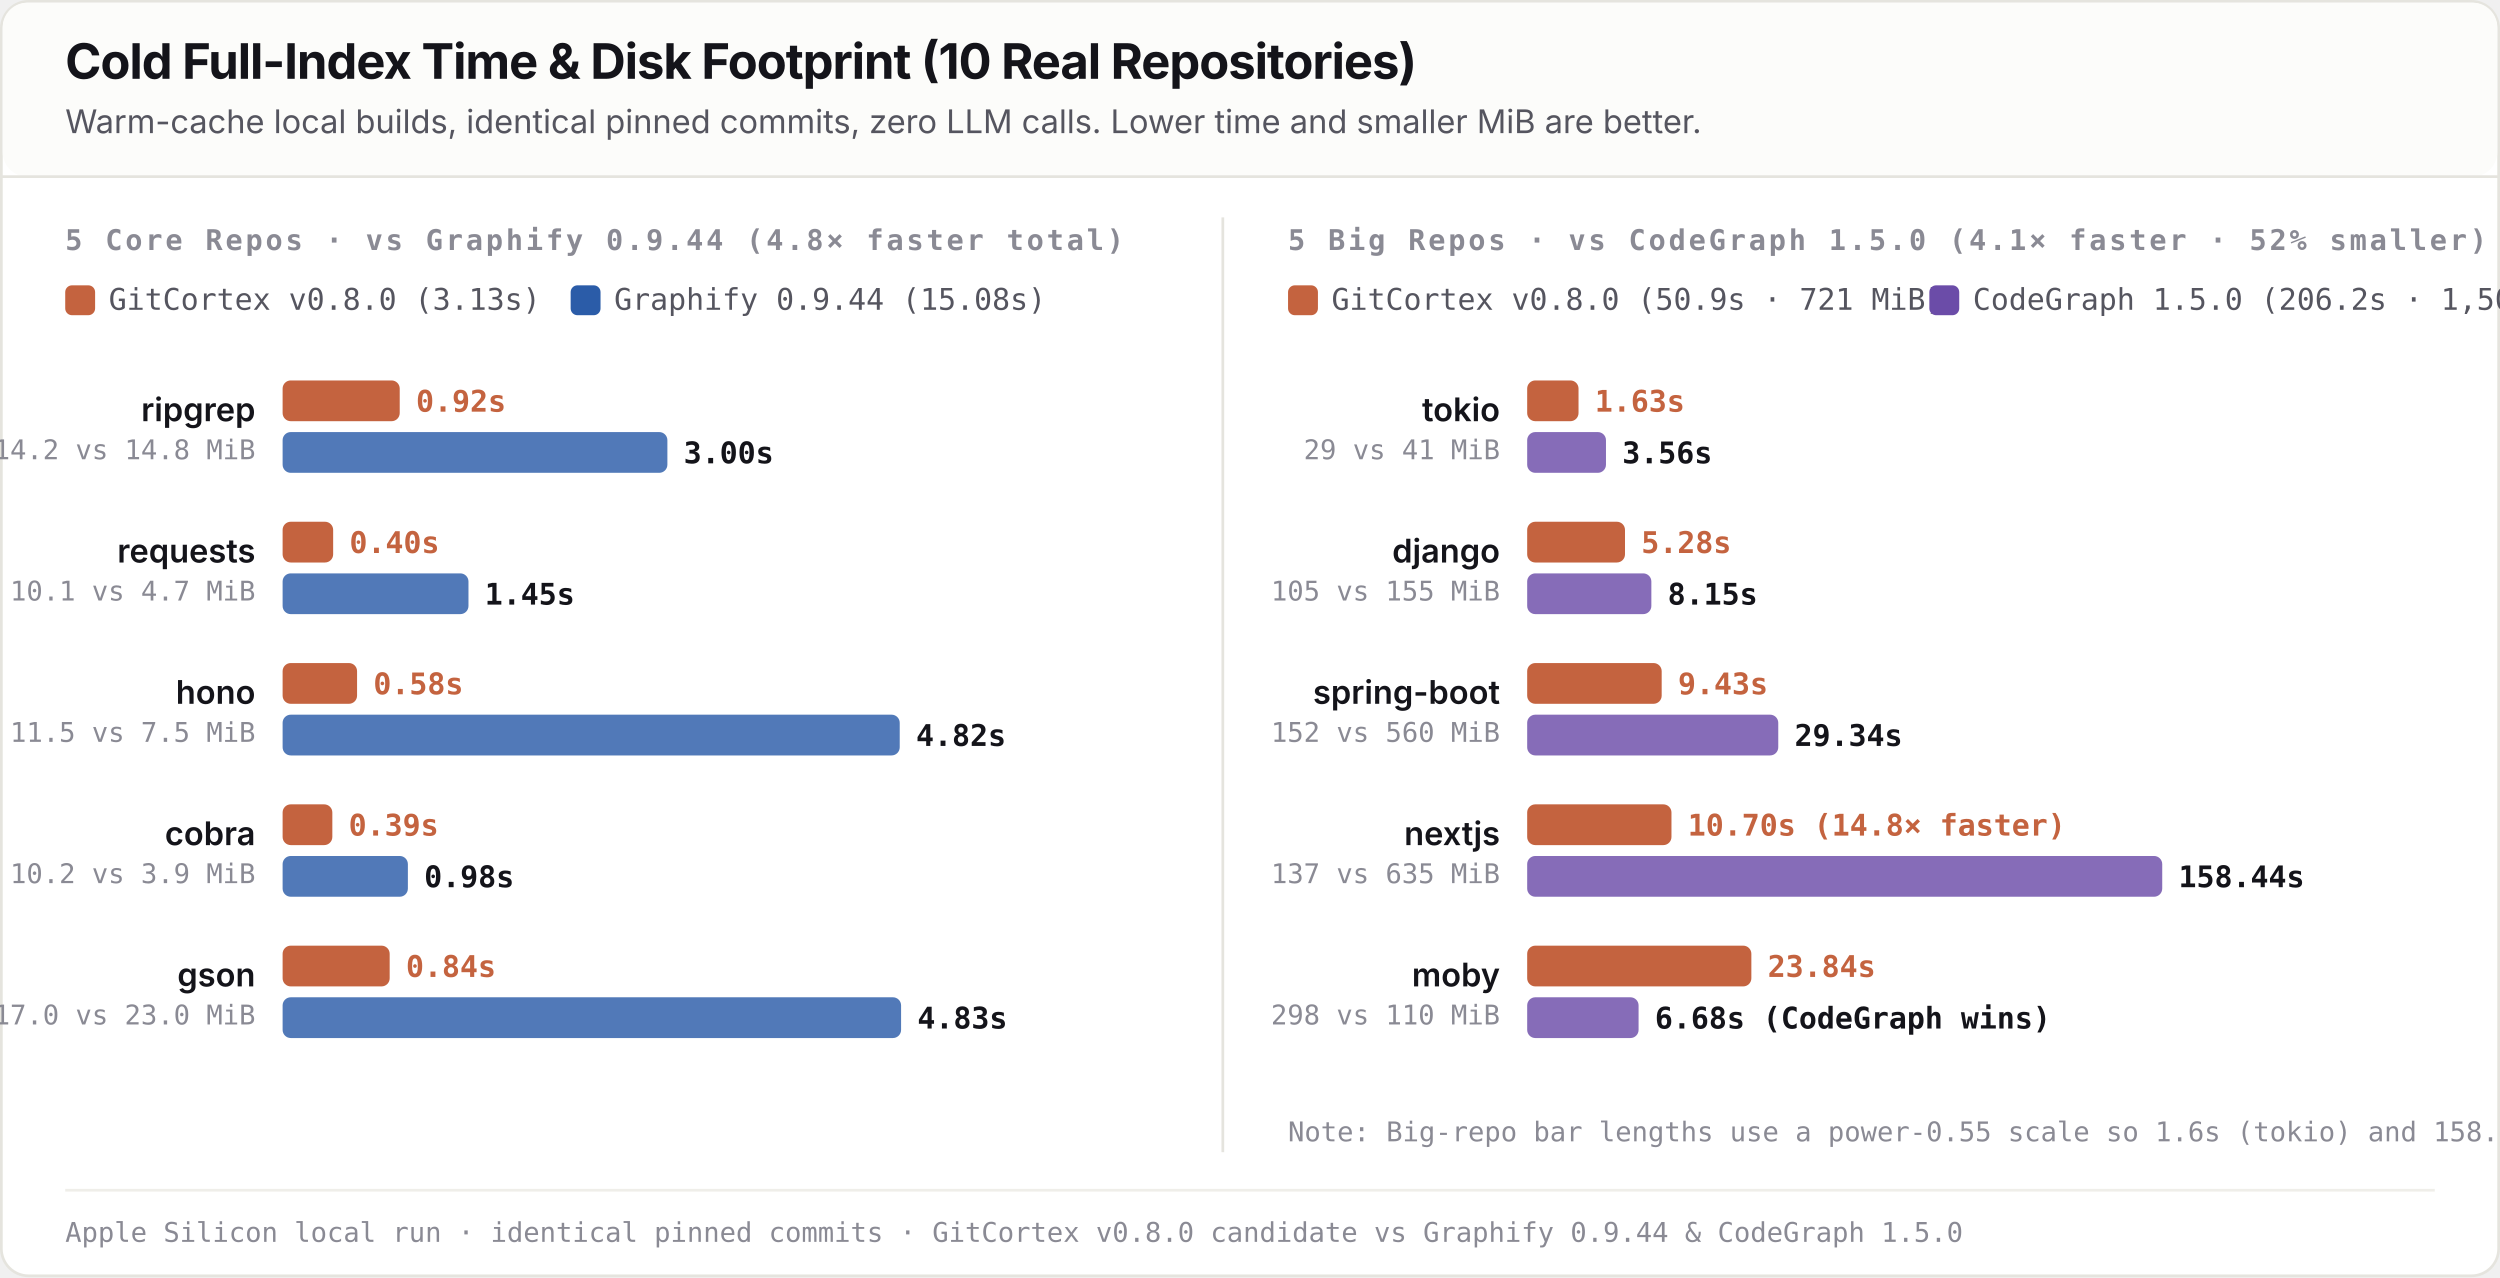
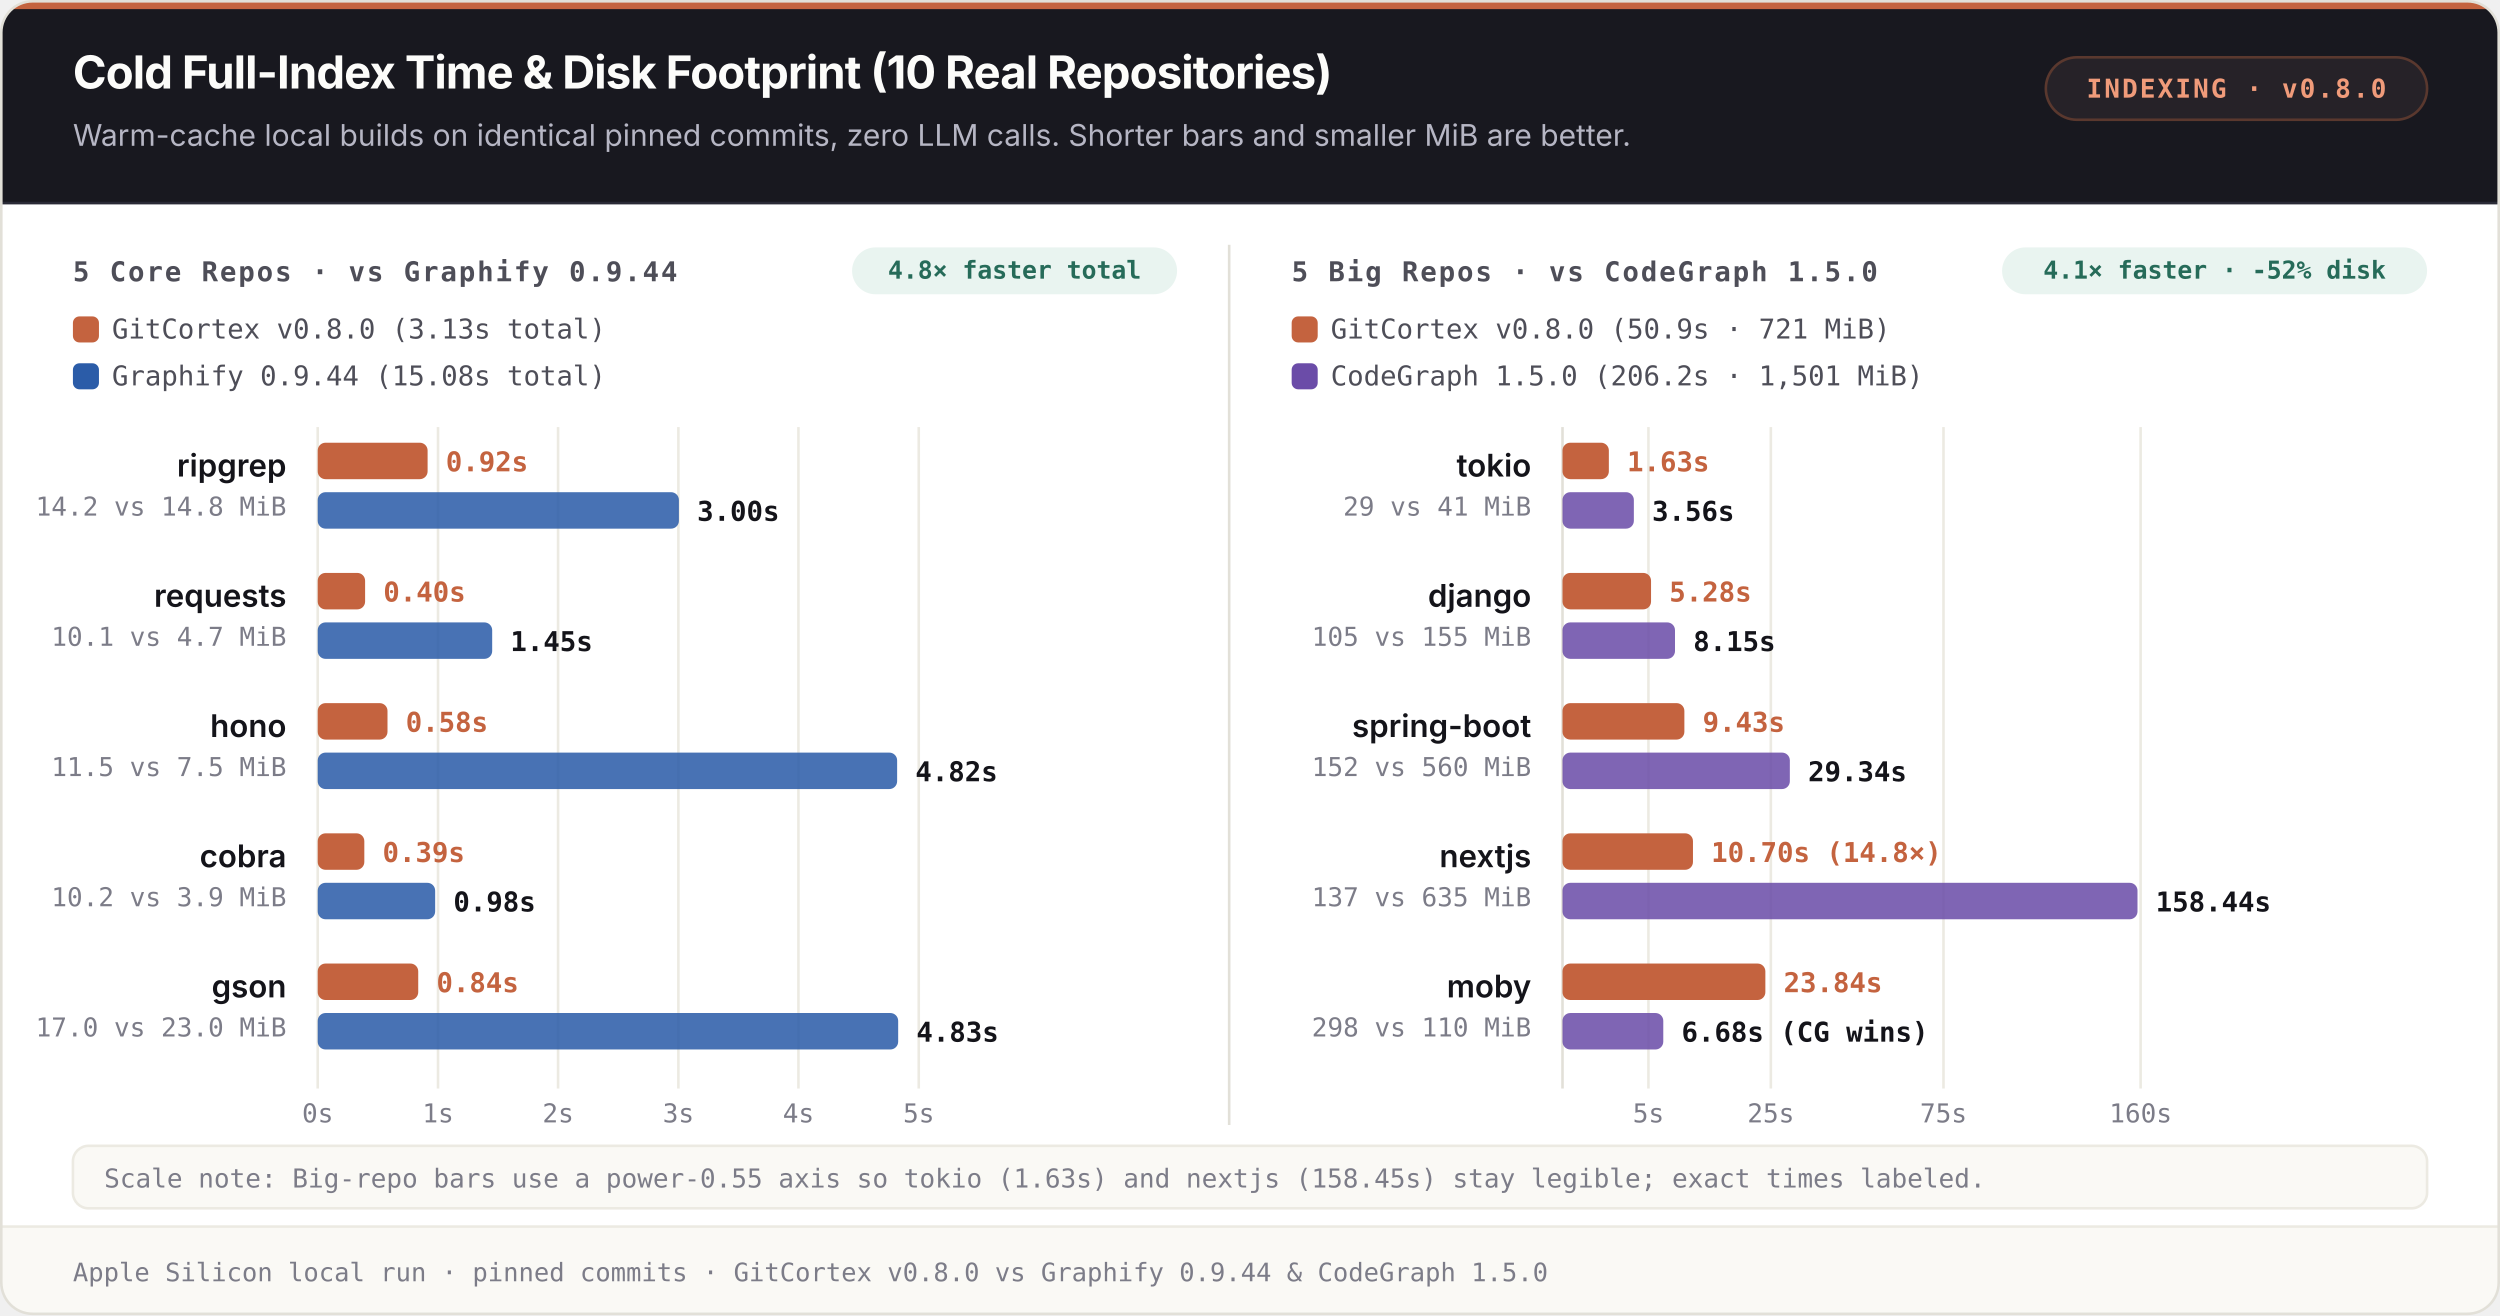
- <svg xmlns="http://www.w3.org/2000/svg" viewBox="0 0 920 470" width="920" height="470" role="img" aria-label="Cold Full-Index Time &amp; Disk Footprint (10 Real Repositories)">
+ <svg xmlns="http://www.w3.org/2000/svg" viewBox="0 0 960 505" width="960" height="505" role="img" aria-label="Cold Full-Index Time &amp; Disk Footprint (10 Real Repositories)">
+   <defs>
+     <clipPath id="clip-cold-index">
+       <rect x="0.5" y="0.5" width="959" height="504" rx="12" />
+     </clipPath>
+   </defs>
  <style>
-     .t-title { font-family: 'Space Grotesk', -apple-system, BlinkMacSystemFont, 'Segoe UI', system-ui, sans-serif; font-size: 18px; font-weight: 700; fill: #14141A; letter-spacing: -0.02em; }
-     .t-sub { font-family: 'Space Grotesk', -apple-system, BlinkMacSystemFont, 'Segoe UI', system-ui, sans-serif; font-size: 12px; fill: #55555F; }
-     .t-sec { font-family: 'IBM Plex Mono', ui-monospace, 'SF Mono', Menlo, Consolas, monospace; font-size: 10.5px; font-weight: 600; fill: #8A8A94; letter-spacing: 0.1em; text-transform: uppercase; }
+     .t-title { font-family: 'Space Grotesk', -apple-system, BlinkMacSystemFont, 'Segoe UI', system-ui, sans-serif; font-size: 17.5px; font-weight: 700; fill: #FCFCFA; letter-spacing: -0.02em; }
+     .t-sub { font-family: 'Space Grotesk', -apple-system, BlinkMacSystemFont, 'Segoe UI', system-ui, sans-serif; font-size: 11.5px; fill: #B6B6C4; }
+     .t-pill { font-family: 'IBM Plex Mono', ui-monospace, 'SF Mono', Menlo, Consolas, monospace; font-size: 10px; font-weight: 600; fill: #F09B7A; letter-spacing: 0.08em; }
+     .t-sec { font-family: 'IBM Plex Mono', ui-monospace, 'SF Mono', Menlo, Consolas, monospace; font-size: 10.5px; font-weight: 700; fill: #4E4E58; letter-spacing: 0.07em; text-transform: uppercase; }
+     .t-sec-sub { font-family: 'Space Grotesk', -apple-system, BlinkMacSystemFont, 'Segoe UI', system-ui, sans-serif; font-size: 11px; fill: #7C7C88; }
    .t-lbl { font-family: 'Space Grotesk', -apple-system, BlinkMacSystemFont, 'Segoe UI', system-ui, sans-serif; font-size: 12px; font-weight: 600; fill: #14141A; }
-     .t-lbl2 { font-family: 'IBM Plex Mono', ui-monospace, 'SF Mono', Menlo, Consolas, monospace; font-size: 11px; fill: #55555F; }
-     .t-val { font-family: 'IBM Plex Mono', ui-monospace, 'SF Mono', Menlo, Consolas, monospace; font-size: 11px; font-weight: 600; fill: #14141A; }
-     .t-val-b { font-family: 'IBM Plex Mono', ui-monospace, 'SF Mono', Menlo, Consolas, monospace; font-size: 11px; font-weight: 700; fill: #C4633F; }
-     .t-val-g { font-family: 'IBM Plex Mono', ui-monospace, 'SF Mono', Menlo, Consolas, monospace; font-size: 11px; font-weight: 700; fill: #2F6F5E; }
-     .t-axis { font-family: 'IBM Plex Mono', ui-monospace, 'SF Mono', Menlo, Consolas, monospace; font-size: 10px; fill: #8A8A94; }
-     .t-foot { font-family: 'IBM Plex Mono', ui-monospace, 'SF Mono', Menlo, Consolas, monospace; font-size: 10px; fill: #8A8A94; }
-     .t-badge { font-family: 'IBM Plex Mono', ui-monospace, 'SF Mono', Menlo, Consolas, monospace; font-size: 10px; font-weight: 600; }
+     .t-lbl2 { font-family: 'IBM Plex Mono', ui-monospace, 'SF Mono', Menlo, Consolas, monospace; font-size: 10.5px; fill: #4E4E58; }
+     .t-val { font-family: 'IBM Plex Mono', ui-monospace, 'SF Mono', Menlo, Consolas, monospace; font-size: 10.5px; font-weight: 600; fill: #14141A; }
+     .t-val-b { font-family: 'IBM Plex Mono', ui-monospace, 'SF Mono', Menlo, Consolas, monospace; font-size: 10.5px; font-weight: 700; fill: #C4633F; }
+     .t-val-g { font-family: 'IBM Plex Mono', ui-monospace, 'SF Mono', Menlo, Consolas, monospace; font-size: 10.5px; font-weight: 700; fill: #266B59; }
+     .t-axis { font-family: 'IBM Plex Mono', ui-monospace, 'SF Mono', Menlo, Consolas, monospace; font-size: 10px; fill: #7C7C88; }
+     .t-foot { font-family: 'IBM Plex Mono', ui-monospace, 'SF Mono', Menlo, Consolas, monospace; font-size: 9.8px; fill: #7C7C88; }
+     .t-chip { font-family: 'IBM Plex Mono', ui-monospace, 'SF Mono', Menlo, Consolas, monospace; font-size: 9.5px; font-weight: 600; }
  </style>
-   <rect x="0.5" y="0.5" width="919" height="469" rx="10" fill="#FFFFFF" stroke="#E5E4DE" stroke-width="1" />
-   <rect x="1" y="1" width="918" height="64" rx="9" fill="#FCFCFA" />
-   <line x1="0" y1="65" x2="920" y2="65" stroke="#E5E4DE" stroke-width="1" />
-   <text x="24" y="29" class="t-title">Cold Full-Index Time &amp; Disk Footprint (10 Real Repositories)</text>
-   <text x="24" y="49" class="t-sub">Warm-cache local builds, identical pinned commits, zero LLM calls. Lower time and smaller MiB are better.</text>
-   <text x="24" y="92" class="t-sec">5 Core Repos · vs Graphify 0.9.44 (4.8× faster total)</text>
-   <rect x="24" y="105" width="11" height="11" rx="2.5" fill="#C4633F" />
-   <text x="40" y="114" class="t-lbl2">GitCortex v0.8.0 (3.13s)</text>
-   <rect x="210" y="105" width="11" height="11" rx="2.5" fill="#2B5CA8" />
-   <text x="226" y="114" class="t-lbl2">Graphify 0.9.44 (15.08s)</text>
-   <text x="94" y="155" text-anchor="end" class="t-lbl">ripgrep</text>
-   <text x="94" y="169" text-anchor="end" class="t-axis">14.2 vs 14.8 MiB</text>
-   <rect x="104" y="140" width="43.1" height="15" rx="3" fill="#C4633F" />
-   <text x="153.1" y="151.5" class="t-val-b">0.92s</text>
-   <rect x="104" y="159" width="141.6" height="15" rx="3" fill="#2B5CA8" opacity="0.82" />
-   <text x="251.6" y="170.5" class="t-val">3.00s</text>
-   <text x="94" y="207" text-anchor="end" class="t-lbl">requests</text>
-   <text x="94" y="221" text-anchor="end" class="t-axis">10.1 vs 4.7 MiB</text>
-   <rect x="104" y="192" width="18.6" height="15" rx="3" fill="#C4633F" />
-   <text x="128.6" y="203.5" class="t-val-b">0.40s</text>
-   <rect x="104" y="211" width="68.4" height="15" rx="3" fill="#2B5CA8" opacity="0.82" />
-   <text x="178.4" y="222.5" class="t-val">1.45s</text>
-   <text x="94" y="259" text-anchor="end" class="t-lbl">hono</text>
-   <text x="94" y="273" text-anchor="end" class="t-axis">11.5 vs 7.5 MiB</text>
-   <rect x="104" y="244" width="27.4" height="15" rx="3" fill="#C4633F" />
-   <text x="137.4" y="255.5" class="t-val-b">0.58s</text>
-   <rect x="104" y="263" width="227.1" height="15" rx="3" fill="#2B5CA8" opacity="0.82" />
-   <text x="337.1" y="274.5" class="t-val">4.82s</text>
-   <text x="94" y="311" text-anchor="end" class="t-lbl">cobra</text>
-   <text x="94" y="325" text-anchor="end" class="t-axis">10.2 vs 3.9 MiB</text>
-   <rect x="104" y="296" width="18.3" height="15" rx="3" fill="#C4633F" />
-   <text x="128.3" y="307.5" class="t-val-b">0.39s</text>
-   <rect x="104" y="315" width="46.1" height="15" rx="3" fill="#2B5CA8" opacity="0.82" />
-   <text x="156.1" y="326.5" class="t-val">0.98s</text>
-   <text x="94" y="363" text-anchor="end" class="t-lbl">gson</text>
-   <text x="94" y="377" text-anchor="end" class="t-axis">17.0 vs 23.0 MiB</text>
-   <rect x="104" y="348" width="39.4" height="15" rx="3" fill="#C4633F" />
-   <text x="149.4" y="359.5" class="t-val-b">0.84s</text>
-   <rect x="104" y="367" width="227.6" height="15" rx="3" fill="#2B5CA8" opacity="0.82" />
-   <text x="337.6" y="378.5" class="t-val">4.83s</text>
-   <line x1="450" y1="80" x2="450" y2="424" stroke="#E5E4DE" stroke-width="1" />
-   <text x="474" y="92" class="t-sec">5 Big Repos · vs CodeGraph 1.5.0 (4.1× faster · 52% smaller)</text>
-   <rect x="474" y="105" width="11" height="11" rx="2.5" fill="#C4633F" />
-   <text x="490" y="114" class="t-lbl2">GitCortex v0.8.0 (50.9s · 721 MiB)</text>
-   <rect x="710" y="105" width="11" height="11" rx="2.5" fill="#6B4CA8" />
-   <text x="726" y="114" class="t-lbl2">CodeGraph 1.5.0 (206.2s · 1,501 MiB)</text>
-   <text x="552" y="155" text-anchor="end" class="t-lbl">tokio</text>
-   <text x="552" y="169" text-anchor="end" class="t-axis">29 vs 41 MiB</text>
-   <rect x="562" y="140" width="18.9" height="15" rx="3" fill="#C4633F" />
-   <text x="586.9" y="151.5" class="t-val-b">1.63s</text>
-   <rect x="562" y="159" width="29.0" height="15" rx="3" fill="#6B4CA8" opacity="0.82" />
-   <text x="597.0" y="170.5" class="t-val">3.56s</text>
-   <text x="552" y="207" text-anchor="end" class="t-lbl">django</text>
-   <text x="552" y="221" text-anchor="end" class="t-axis">105 vs 155 MiB</text>
-   <rect x="562" y="192" width="36.0" height="15" rx="3" fill="#C4633F" />
-   <text x="604.0" y="203.5" class="t-val-b">5.28s</text>
-   <rect x="562" y="211" width="45.7" height="15" rx="3" fill="#6B4CA8" opacity="0.82" />
-   <text x="613.7" y="222.5" class="t-val">8.15s</text>
-   <text x="552" y="259" text-anchor="end" class="t-lbl">spring-boot</text>
-   <text x="552" y="273" text-anchor="end" class="t-axis">152 vs 560 MiB</text>
-   <rect x="562" y="244" width="49.5" height="15" rx="3" fill="#C4633F" />
-   <text x="617.5" y="255.5" class="t-val-b">9.43s</text>
-   <rect x="562" y="263" width="92.4" height="15" rx="3" fill="#6B4CA8" opacity="0.82" />
-   <text x="660.4" y="274.5" class="t-val">29.34s</text>
-   <text x="552" y="311" text-anchor="end" class="t-lbl">nextjs</text>
-   <text x="552" y="325" text-anchor="end" class="t-axis">137 vs 635 MiB</text>
-   <rect x="562" y="296" width="53.1" height="15" rx="3" fill="#C4633F" />
-   <text x="621.1" y="307.5" class="t-val-b">10.70s (14.8× faster)</text>
-   <rect x="562" y="315" width="233.7" height="15" rx="3" fill="#6B4CA8" opacity="0.82" />
-   <text x="801.7" y="326.5" class="t-val">158.44s</text>
-   <text x="552" y="363" text-anchor="end" class="t-lbl">moby</text>
-   <text x="552" y="377" text-anchor="end" class="t-axis">298 vs 110 MiB</text>
-   <rect x="562" y="348" width="82.5" height="15" rx="3" fill="#C4633F" />
-   <text x="650.5" y="359.5" class="t-val-b">23.84s</text>
-   <rect x="562" y="367" width="41.0" height="15" rx="3" fill="#6B4CA8" opacity="0.82" />
-   <text x="609.0" y="378.5" class="t-val">6.68s (CodeGraph wins)</text>
-   <text x="474" y="420" class="t-axis">Note: Big-repo bar lengths use a power-0.55 scale so 1.6s (tokio) and 158.5s (nextjs) remain readable; exact values labeled.</text>
-   <line x1="24" y1="438" x2="896" y2="438" stroke="#EFEEE9" stroke-width="1" />
-   <text x="24" y="457" class="t-foot">Apple Silicon local run · identical pinned commits · GitCortex v0.8.0 candidate vs Graphify 0.9.44 &amp; CodeGraph 1.5.0</text>
+   <g clip-path="url(#clip-cold-index)">
+     <rect x="0" y="0" width="960" height="505" fill="#FFFFFF" />
+     <rect x="0" y="0" width="960" height="78" fill="#18181F" />
+     <rect x="0" y="0" width="960" height="3.5" fill="#C4633F" />
+     <line x1="0" y1="78" x2="960" y2="78" stroke="#2A2A36" stroke-width="1" />
+     <text x="28" y="34" class="t-title">Cold Full-Index Time &amp; Disk Footprint (10 Real Repositories)</text>
+     <text x="28" y="56" class="t-sub">Warm-cache local builds on identical pinned commits, zero LLM calls. Shorter bars and smaller MiB are better.</text>
+     <rect x="785.6" y="22" width="146.4" height="24" rx="12" fill="#262228" stroke="#5A382E" stroke-width="1" />
+     <text x="858.8" y="37.5" text-anchor="middle" class="t-pill">INDEXING · v0.8.0</text>
+     <text x="28" y="108" class="t-sec">5 Core Repos · vs Graphify 0.9.44</text>
+     <rect x="327.2" y="95" width="124.8" height="18" rx="9" fill="#E9F4F0" />
+     <text x="389.6" y="107" text-anchor="middle" class="t-chip" fill="#266B59">4.8× faster total</text>
+     <rect x="28" y="121.5" width="10" height="10" rx="2.5" fill="#C4633F" />
+     <text x="43" y="130" class="t-lbl2">GitCortex v0.8.0 (3.13s total)</text>
+     <rect x="28" y="139.5" width="10" height="10" rx="2.5" fill="#2B5CA8" />
+     <text x="43" y="148" class="t-lbl2">Graphify 0.9.44 (15.08s total)</text>
+     <line x1="122.0" y1="164" x2="122.0" y2="418" stroke="#ECEAE2" stroke-width="1" />
+     <text x="122.0" y="431" text-anchor="middle" class="t-axis">0s</text>
+     <line x1="168.2" y1="164" x2="168.2" y2="418" stroke="#ECEAE2" stroke-width="1" />
+     <text x="168.2" y="431" text-anchor="middle" class="t-axis">1s</text>
+     <line x1="214.3" y1="164" x2="214.3" y2="418" stroke="#ECEAE2" stroke-width="1" />
+     <text x="214.3" y="431" text-anchor="middle" class="t-axis">2s</text>
+     <line x1="260.5" y1="164" x2="260.5" y2="418" stroke="#ECEAE2" stroke-width="1" />
+     <text x="260.5" y="431" text-anchor="middle" class="t-axis">3s</text>
+     <line x1="306.6" y1="164" x2="306.6" y2="418" stroke="#ECEAE2" stroke-width="1" />
+     <text x="306.6" y="431" text-anchor="middle" class="t-axis">4s</text>
+     <line x1="352.8" y1="164" x2="352.8" y2="418" stroke="#ECEAE2" stroke-width="1" />
+     <text x="352.8" y="431" text-anchor="middle" class="t-axis">5s</text>
+     <text x="110" y="183" text-anchor="end" class="t-lbl">ripgrep</text>
+     <text x="110" y="198" text-anchor="end" class="t-axis">14.2 vs 14.8 MiB</text>
+     <rect x="122" y="170" width="42.2" height="14" rx="3" fill="#C4633F" />
+     <text x="171.2" y="181" class="t-val-b">0.92s</text>
+     <rect x="122" y="189" width="138.7" height="14" rx="3" fill="#2B5CA8" opacity="0.86" />
+     <text x="267.7" y="200" class="t-val">3.00s</text>
+     <text x="110" y="233" text-anchor="end" class="t-lbl">requests</text>
+     <text x="110" y="248" text-anchor="end" class="t-axis">10.1 vs 4.7 MiB</text>
+     <rect x="122" y="220" width="18.2" height="14" rx="3" fill="#C4633F" />
+     <text x="147.2" y="231" class="t-val-b">0.40s</text>
+     <rect x="122" y="239" width="67.0" height="14" rx="3" fill="#2B5CA8" opacity="0.86" />
+     <text x="196.0" y="250" class="t-val">1.45s</text>
+     <text x="110" y="283" text-anchor="end" class="t-lbl">hono</text>
+     <text x="110" y="298" text-anchor="end" class="t-axis">11.5 vs 7.5 MiB</text>
+     <rect x="122" y="270" width="26.8" height="14" rx="3" fill="#C4633F" />
+     <text x="155.8" y="281" class="t-val-b">0.58s</text>
+     <rect x="122" y="289" width="222.5" height="14" rx="3" fill="#2B5CA8" opacity="0.86" />
+     <text x="351.5" y="300" class="t-val">4.82s</text>
+     <text x="110" y="333" text-anchor="end" class="t-lbl">cobra</text>
+     <text x="110" y="348" text-anchor="end" class="t-axis">10.2 vs 3.9 MiB</text>
+     <rect x="122" y="320" width="17.9" height="14" rx="3" fill="#C4633F" />
+     <text x="146.9" y="331" class="t-val-b">0.39s</text>
+     <rect x="122" y="339" width="45.1" height="14" rx="3" fill="#2B5CA8" opacity="0.86" />
+     <text x="174.1" y="350" class="t-val">0.98s</text>
+     <text x="110" y="383" text-anchor="end" class="t-lbl">gson</text>
+     <text x="110" y="398" text-anchor="end" class="t-axis">17.0 vs 23.0 MiB</text>
+     <rect x="122" y="370" width="38.6" height="14" rx="3" fill="#C4633F" />
+     <text x="167.6" y="381" class="t-val-b">0.84s</text>
+     <rect x="122" y="389" width="222.9" height="14" rx="3" fill="#2B5CA8" opacity="0.86" />
+     <text x="351.9" y="400" class="t-val">4.83s</text>
+     <line x1="472" y1="94" x2="472" y2="432" stroke="#E2E0D8" stroke-width="1" />
+     <text x="496" y="108" class="t-sec">5 Big Repos · vs CodeGraph 1.5.0</text>
+     <rect x="768.8" y="95" width="163.2" height="18" rx="9" fill="#E9F4F0" />
+     <text x="850.4" y="107" text-anchor="middle" class="t-chip" fill="#266B59">4.1× faster · -52% disk</text>
+     <rect x="496" y="121.5" width="10" height="10" rx="2.5" fill="#C4633F" />
+     <text x="511" y="130" class="t-lbl2">GitCortex v0.8.0 (50.9s · 721 MiB)</text>
+     <rect x="496" y="139.5" width="10" height="10" rx="2.5" fill="#6B4CA8" />
+     <text x="511" y="148" class="t-lbl2">CodeGraph 1.5.0 (206.2s · 1,501 MiB)</text>
+     <line x1="600" y1="164" x2="600" y2="418" stroke="#E2E0D8" stroke-width="1" />
+     <line x1="633.0" y1="164" x2="633.0" y2="418" stroke="#ECEAE2" stroke-width="1" />
+     <text x="633.0" y="431" text-anchor="middle" class="t-axis">5s</text>
+     <line x1="680.0" y1="164" x2="680.0" y2="418" stroke="#ECEAE2" stroke-width="1" />
+     <text x="680.0" y="431" text-anchor="middle" class="t-axis">25s</text>
+     <line x1="746.3" y1="164" x2="746.3" y2="418" stroke="#ECEAE2" stroke-width="1" />
+     <text x="746.3" y="431" text-anchor="middle" class="t-axis">75s</text>
+     <line x1="822.0" y1="164" x2="822.0" y2="418" stroke="#ECEAE2" stroke-width="1" />
+     <text x="822.0" y="431" text-anchor="middle" class="t-axis">160s</text>
+     <text x="588" y="183" text-anchor="end" class="t-lbl">tokio</text>
+     <text x="588" y="198" text-anchor="end" class="t-axis">29 vs 41 MiB</text>
+     <rect x="600" y="170" width="17.8" height="14" rx="3" fill="#C4633F" />
+     <text x="624.8" y="181" class="t-val-b">1.63s</text>
+     <rect x="600" y="189" width="27.4" height="14" rx="3" fill="#6B4CA8" opacity="0.86" />
+     <text x="634.4" y="200" class="t-val">3.56s</text>
+     <text x="588" y="233" text-anchor="end" class="t-lbl">django</text>
+     <text x="588" y="248" text-anchor="end" class="t-axis">105 vs 155 MiB</text>
+     <rect x="600" y="220" width="34.0" height="14" rx="3" fill="#C4633F" />
+     <text x="641.0" y="231" class="t-val-b">5.28s</text>
+     <rect x="600" y="239" width="43.2" height="14" rx="3" fill="#6B4CA8" opacity="0.86" />
+     <text x="650.2" y="250" class="t-val">8.15s</text>
+     <text x="588" y="283" text-anchor="end" class="t-lbl">spring-boot</text>
+     <text x="588" y="298" text-anchor="end" class="t-axis">152 vs 560 MiB</text>
+     <rect x="600" y="270" width="46.8" height="14" rx="3" fill="#C4633F" />
+     <text x="653.8" y="281" class="t-val-b">9.43s</text>
+     <rect x="600" y="289" width="87.3" height="14" rx="3" fill="#6B4CA8" opacity="0.86" />
+     <text x="694.3" y="300" class="t-val">29.34s</text>
+     <text x="588" y="333" text-anchor="end" class="t-lbl">nextjs</text>
+     <text x="588" y="348" text-anchor="end" class="t-axis">137 vs 635 MiB</text>
+     <rect x="600" y="320" width="50.1" height="14" rx="3" fill="#C4633F" />
+     <text x="657.1" y="331" class="t-val-b">10.70s (14.8×)</text>
+     <rect x="600" y="339" width="220.8" height="14" rx="3" fill="#6B4CA8" opacity="0.86" />
+     <text x="827.8" y="350" class="t-val">158.44s</text>
+     <text x="588" y="383" text-anchor="end" class="t-lbl">moby</text>
+     <text x="588" y="398" text-anchor="end" class="t-axis">298 vs 110 MiB</text>
+     <rect x="600" y="370" width="77.9" height="14" rx="3" fill="#C4633F" />
+     <text x="684.9" y="381" class="t-val-b">23.84s</text>
+     <rect x="600" y="389" width="38.7" height="14" rx="3" fill="#6B4CA8" opacity="0.86" />
+     <text x="645.7" y="400" class="t-val">6.68s (CG wins)</text>
+     <rect x="28" y="440" width="904" height="24" rx="6" fill="#FAF9F5" stroke="#ECEAE2" />
+     <text x="40" y="456" class="t-axis">Scale note: Big-repo bars use a power-0.55 axis so tokio (1.63s) and nextjs (158.45s) stay legible; exact times labeled.</text>
+     <rect x="0" y="471" width="960" height="34" fill="#FAF9F5" />
+     <line x1="0" y1="471" x2="960" y2="471" stroke="#ECEAE2" stroke-width="1" />
+     <text x="28" y="492" class="t-foot">Apple Silicon local run · pinned commits · GitCortex v0.8.0 vs Graphify 0.9.44 &amp; CodeGraph 1.5.0</text>
+   </g>
+   <rect x="0.5" y="0.5" width="959" height="504" rx="12" fill="none" stroke="#E2E0D8" stroke-width="1" />
</svg>
